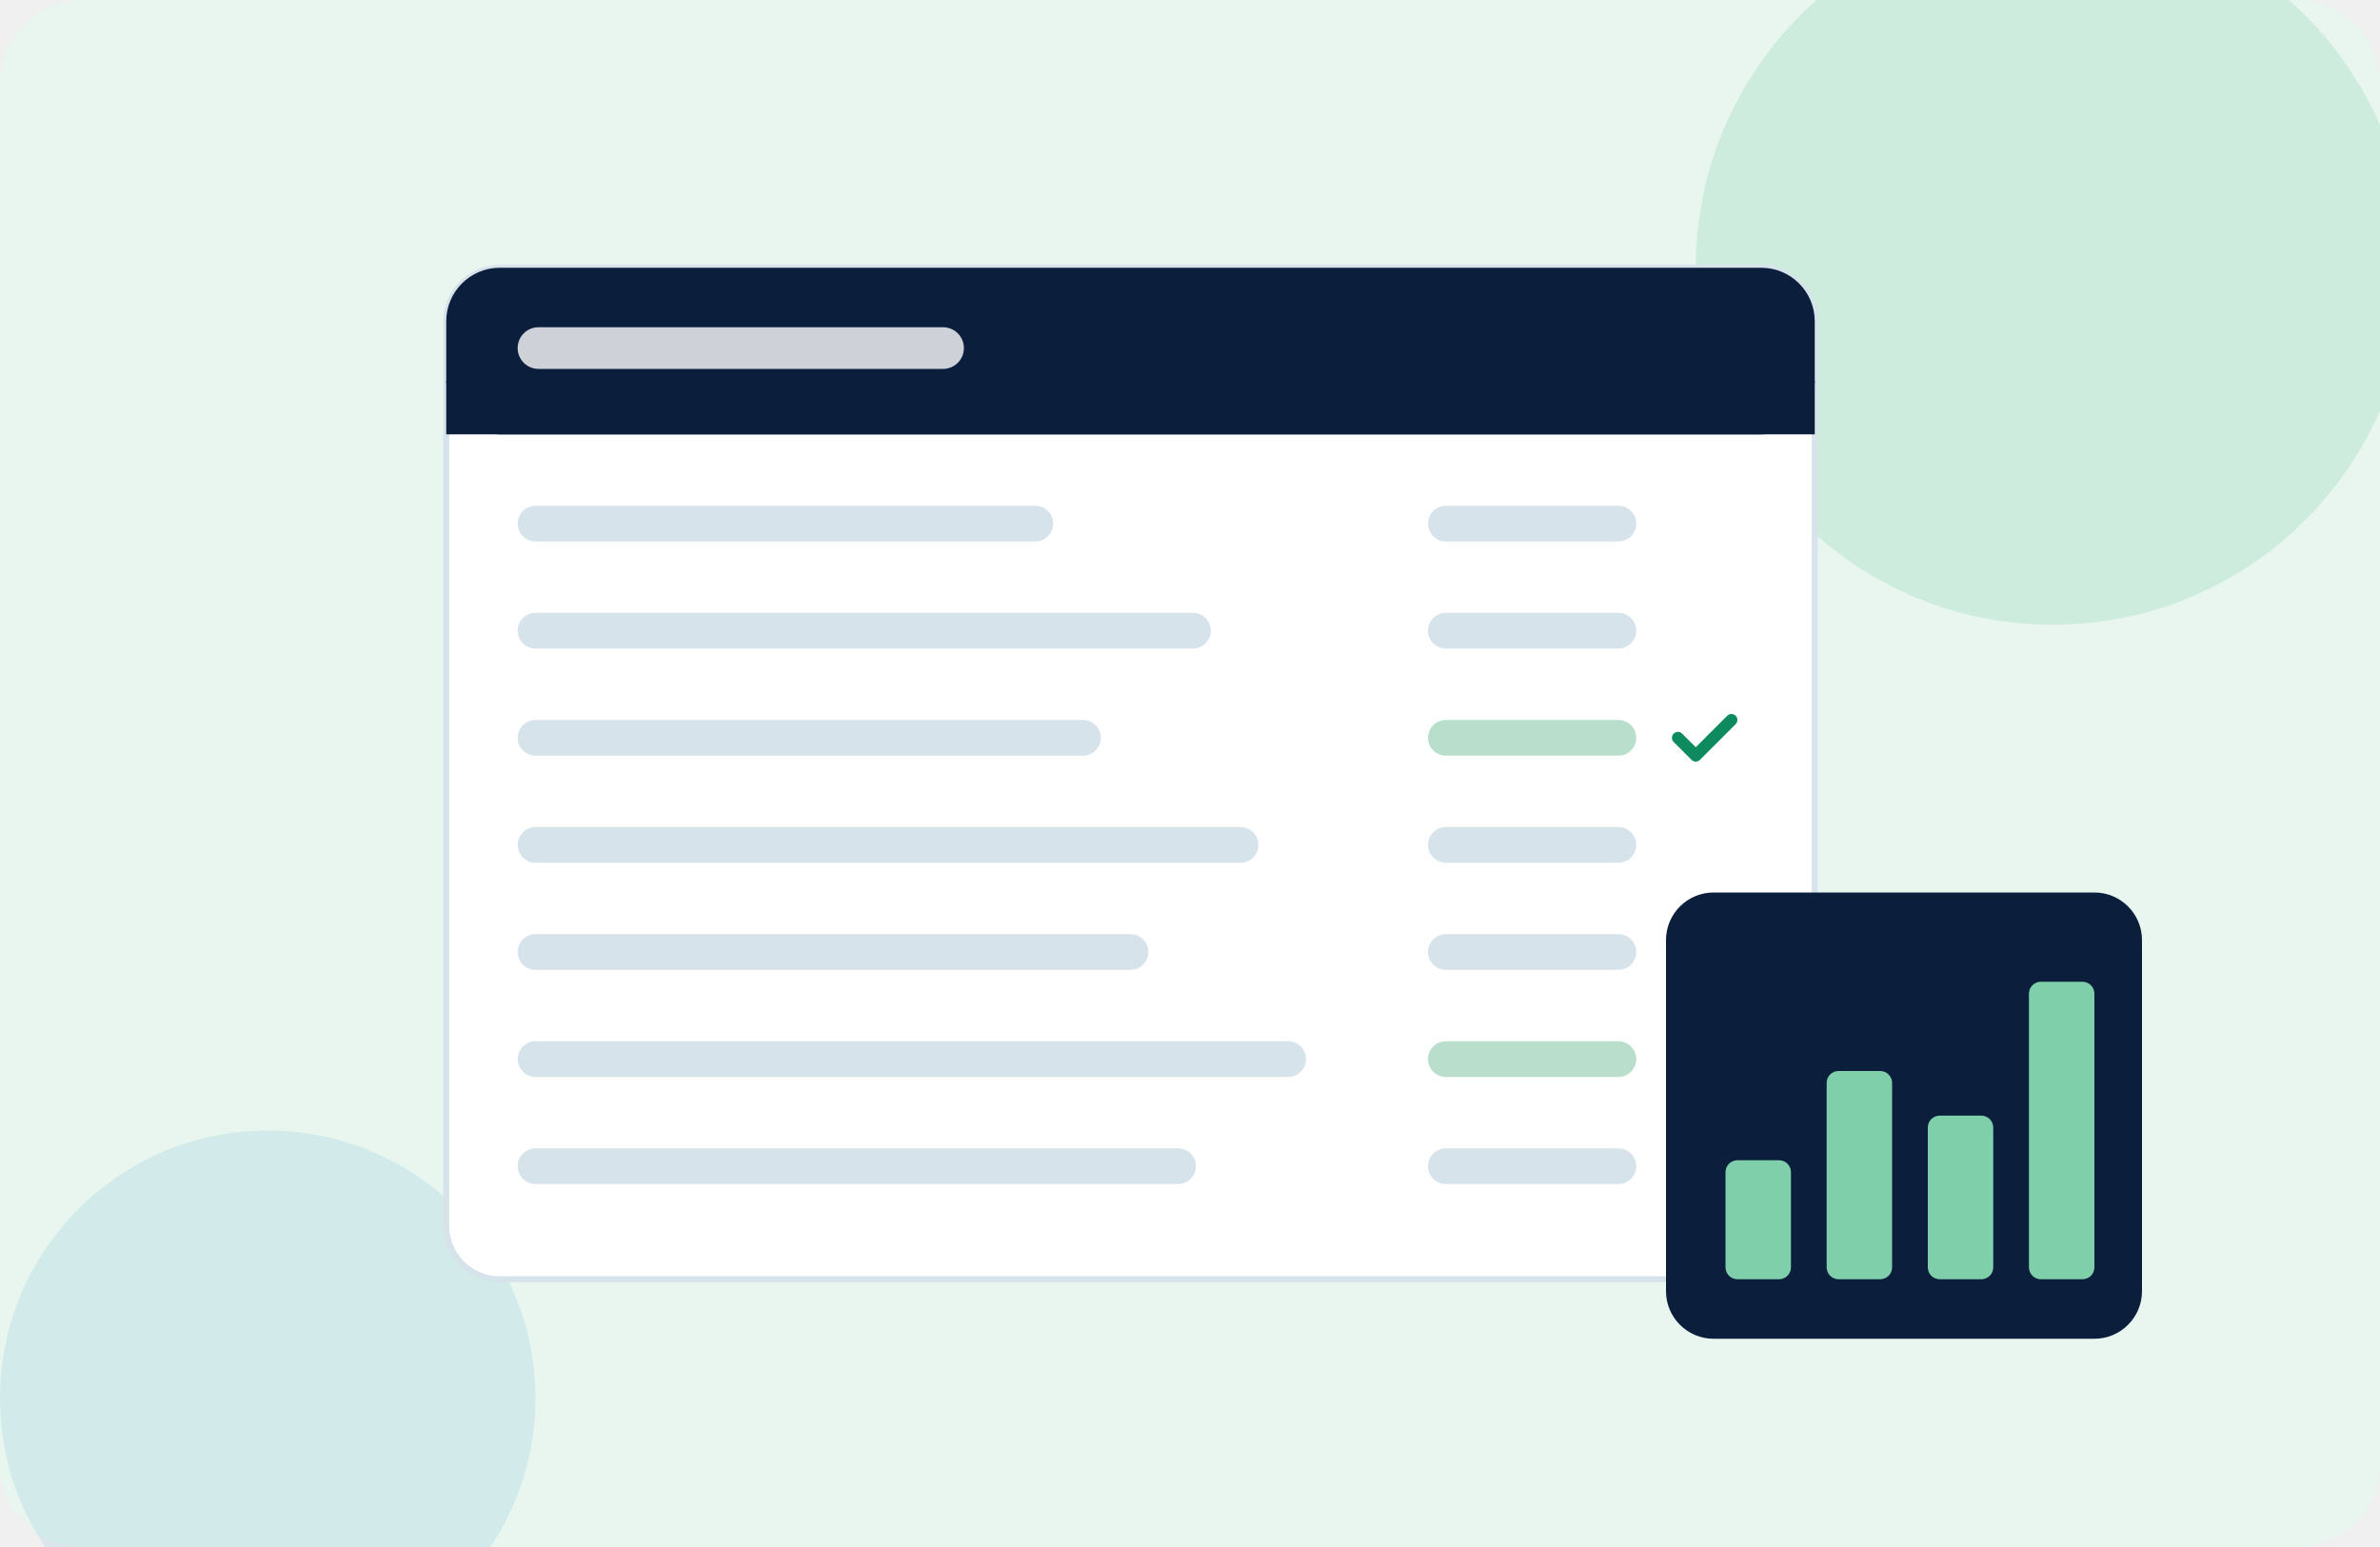
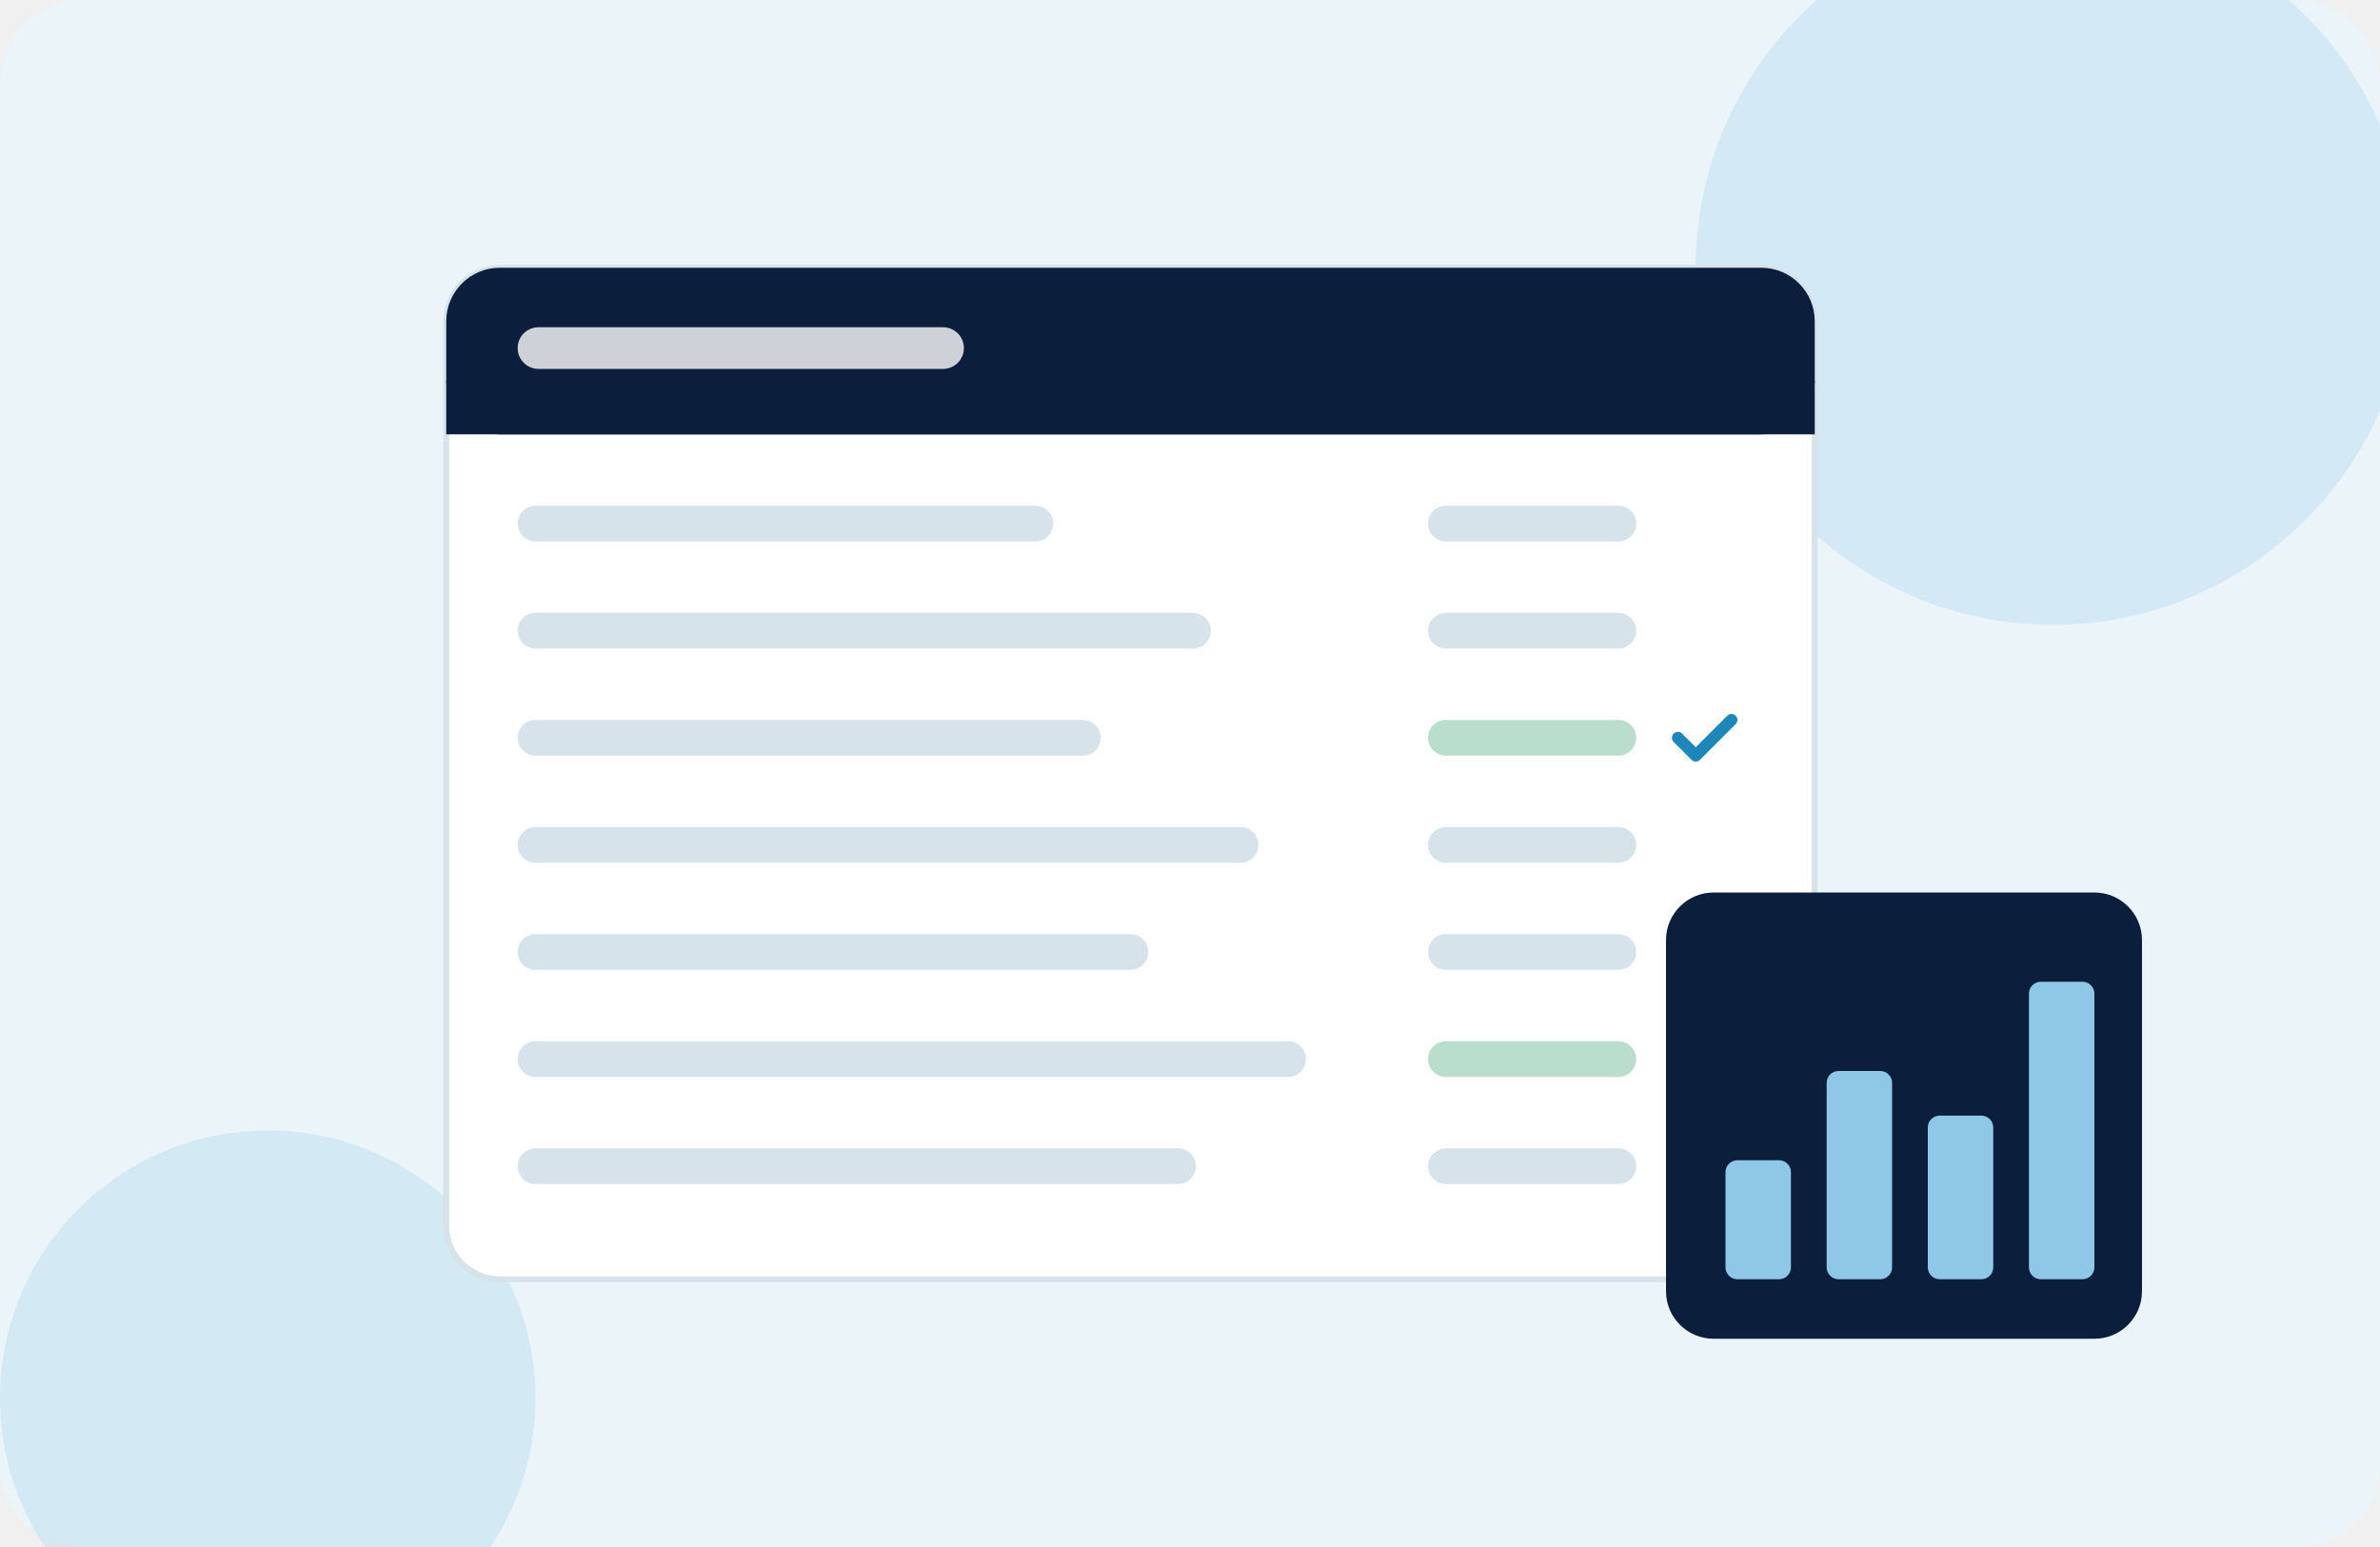
<svg xmlns="http://www.w3.org/2000/svg" viewBox="0 0 800 520" width="800" height="520" role="img">
-   <rect width="800" height="520" rx="28" fill="#e8f6ef" />
-   <circle cx="690" cy="90" r="120" fill="#7fcfab" opacity=".25" />
+   <rect width="800" height="520" rx="28" fill="#eaf4f9" />
+   <circle cx="690" cy="90" r="120" fill="#8ec8e6" opacity=".25" />
  <circle cx="90" cy="470" r="90" fill="#2a9cc0" opacity=".12" />
  <rect x="150" y="90" width="460" height="340" rx="18" fill="#ffffff" stroke="#d7e3ea" stroke-width="2" />
  <rect x="150" y="90" width="460" height="56" rx="18" fill="#0b1f3d" />
  <rect x="150" y="128" width="460" height="18" fill="#0b1f3d" />
  <rect x="174" y="110" width="150" height="14" rx="7" fill="#fff" opacity=".8" />
  <rect x="174" y="170" width="180" height="12" rx="6" fill="#d7e3ea" />
  <rect x="480" y="170" width="70" height="12" rx="6" fill="#d7e3ea" />
  <rect x="174" y="206" width="233" height="12" rx="6" fill="#d7e3ea" />
  <rect x="480" y="206" width="70" height="12" rx="6" fill="#d7e3ea" />
  <rect x="174" y="242" width="196" height="12" rx="6" fill="#d7e3ea" />
  <rect x="480" y="242" width="70" height="12" rx="6" fill="#b9dfcc" />
-   <path d="M564 248 l6 6 l12 -12" fill="none" stroke="#0e8a5f" stroke-width="4" stroke-linecap="round" stroke-linejoin="round" />
+   <path d="M564 248 l6 6 l12 -12" fill="none" stroke="#1f86b9" stroke-width="4" stroke-linecap="round" stroke-linejoin="round" />
  <rect x="174" y="278" width="249" height="12" rx="6" fill="#d7e3ea" />
  <rect x="480" y="278" width="70" height="12" rx="6" fill="#d7e3ea" />
  <rect x="174" y="314" width="212" height="12" rx="6" fill="#d7e3ea" />
  <rect x="480" y="314" width="70" height="12" rx="6" fill="#d7e3ea" />
  <rect x="174" y="350" width="265" height="12" rx="6" fill="#d7e3ea" />
  <rect x="480" y="350" width="70" height="12" rx="6" fill="#b9dfcc" />
-   <path d="M564 356 l6 6 l12 -12" fill="none" stroke="#0e8a5f" stroke-width="4" stroke-linecap="round" stroke-linejoin="round" />
+   <path d="M564 356 l6 6 l12 -12" fill="none" stroke="#1f86b9" stroke-width="4" stroke-linecap="round" stroke-linejoin="round" />
  <rect x="174" y="386" width="228" height="12" rx="6" fill="#d7e3ea" />
  <rect x="480" y="386" width="70" height="12" rx="6" fill="#d7e3ea" />
  <rect x="560" y="300" width="160" height="150" rx="16" fill="#0b1f3d" />
-   <rect x="580" y="390" width="22" height="40" rx="4" fill="#7fcfab" />
-   <rect x="614" y="360" width="22" height="70" rx="4" fill="#7fcfab" />
-   <rect x="648" y="375" width="22" height="55" rx="4" fill="#7fcfab" />
-   <rect x="682" y="330" width="22" height="100" rx="4" fill="#7fcfab" />
+   <rect x="580" y="390" width="22" height="40" rx="4" fill="#8ec8e6" />
+   <rect x="614" y="360" width="22" height="70" rx="4" fill="#8ec8e6" />
+   <rect x="648" y="375" width="22" height="55" rx="4" fill="#8ec8e6" />
+   <rect x="682" y="330" width="22" height="100" rx="4" fill="#8ec8e6" />
</svg>
